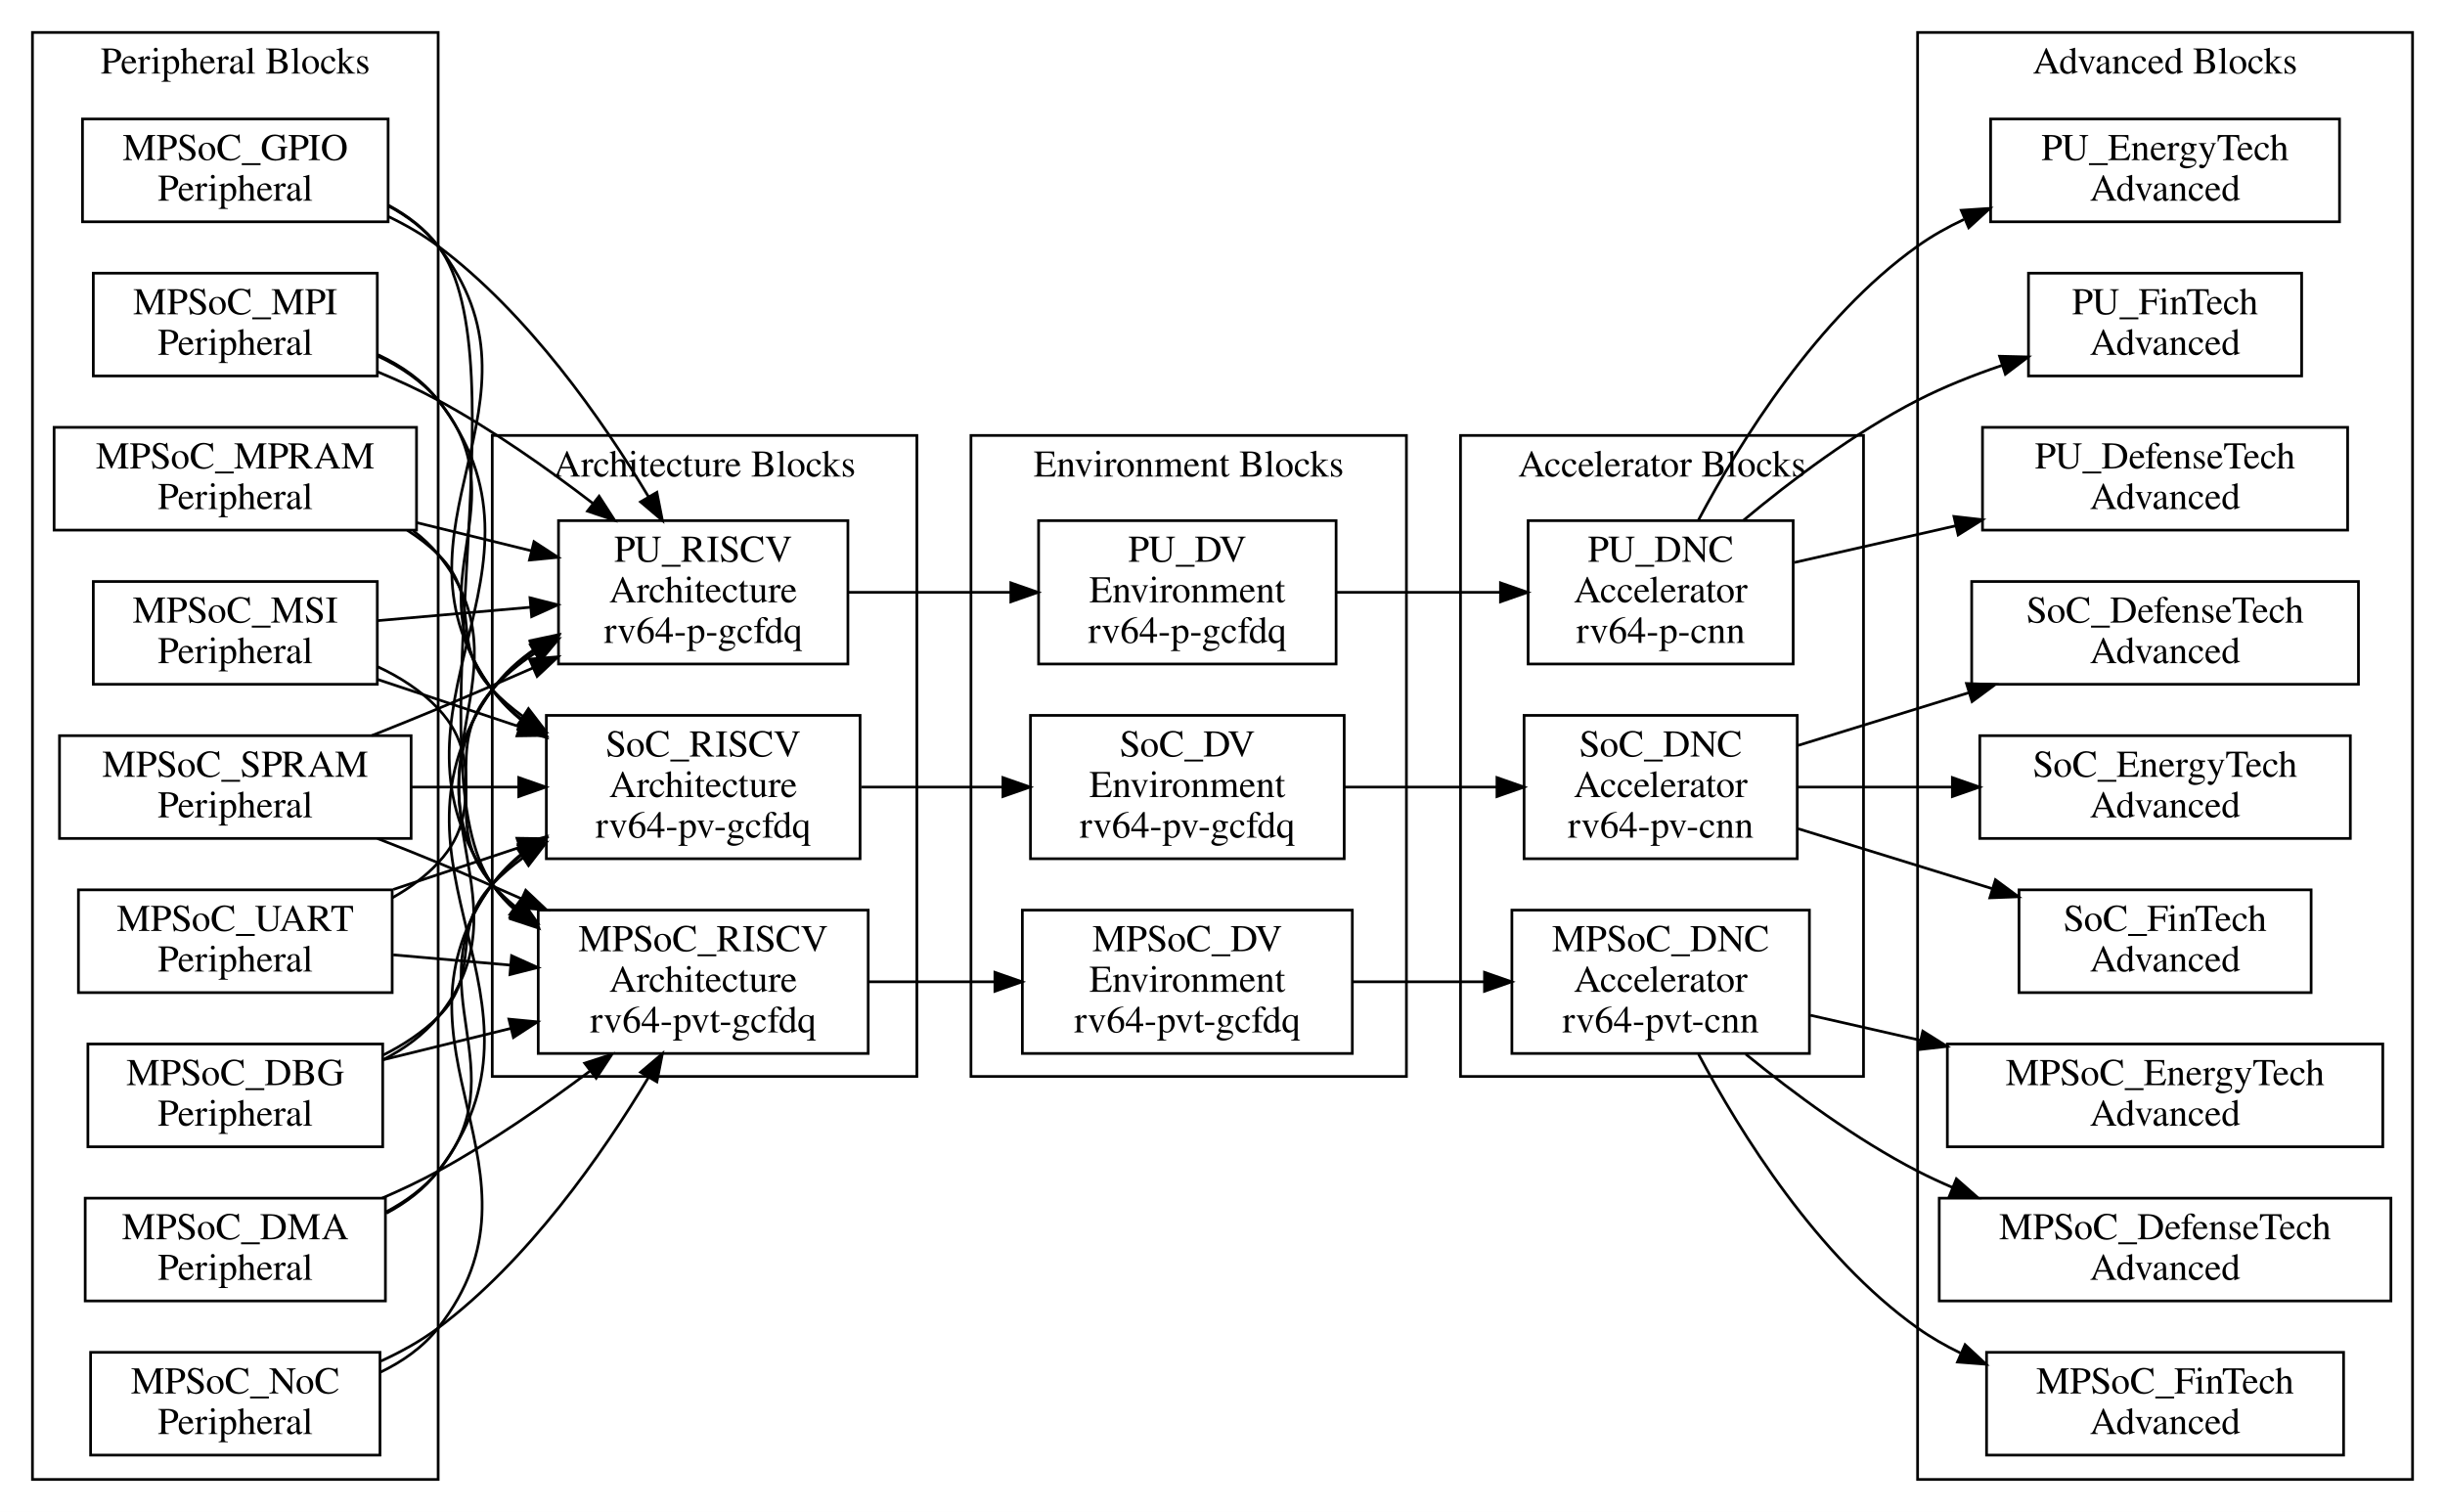
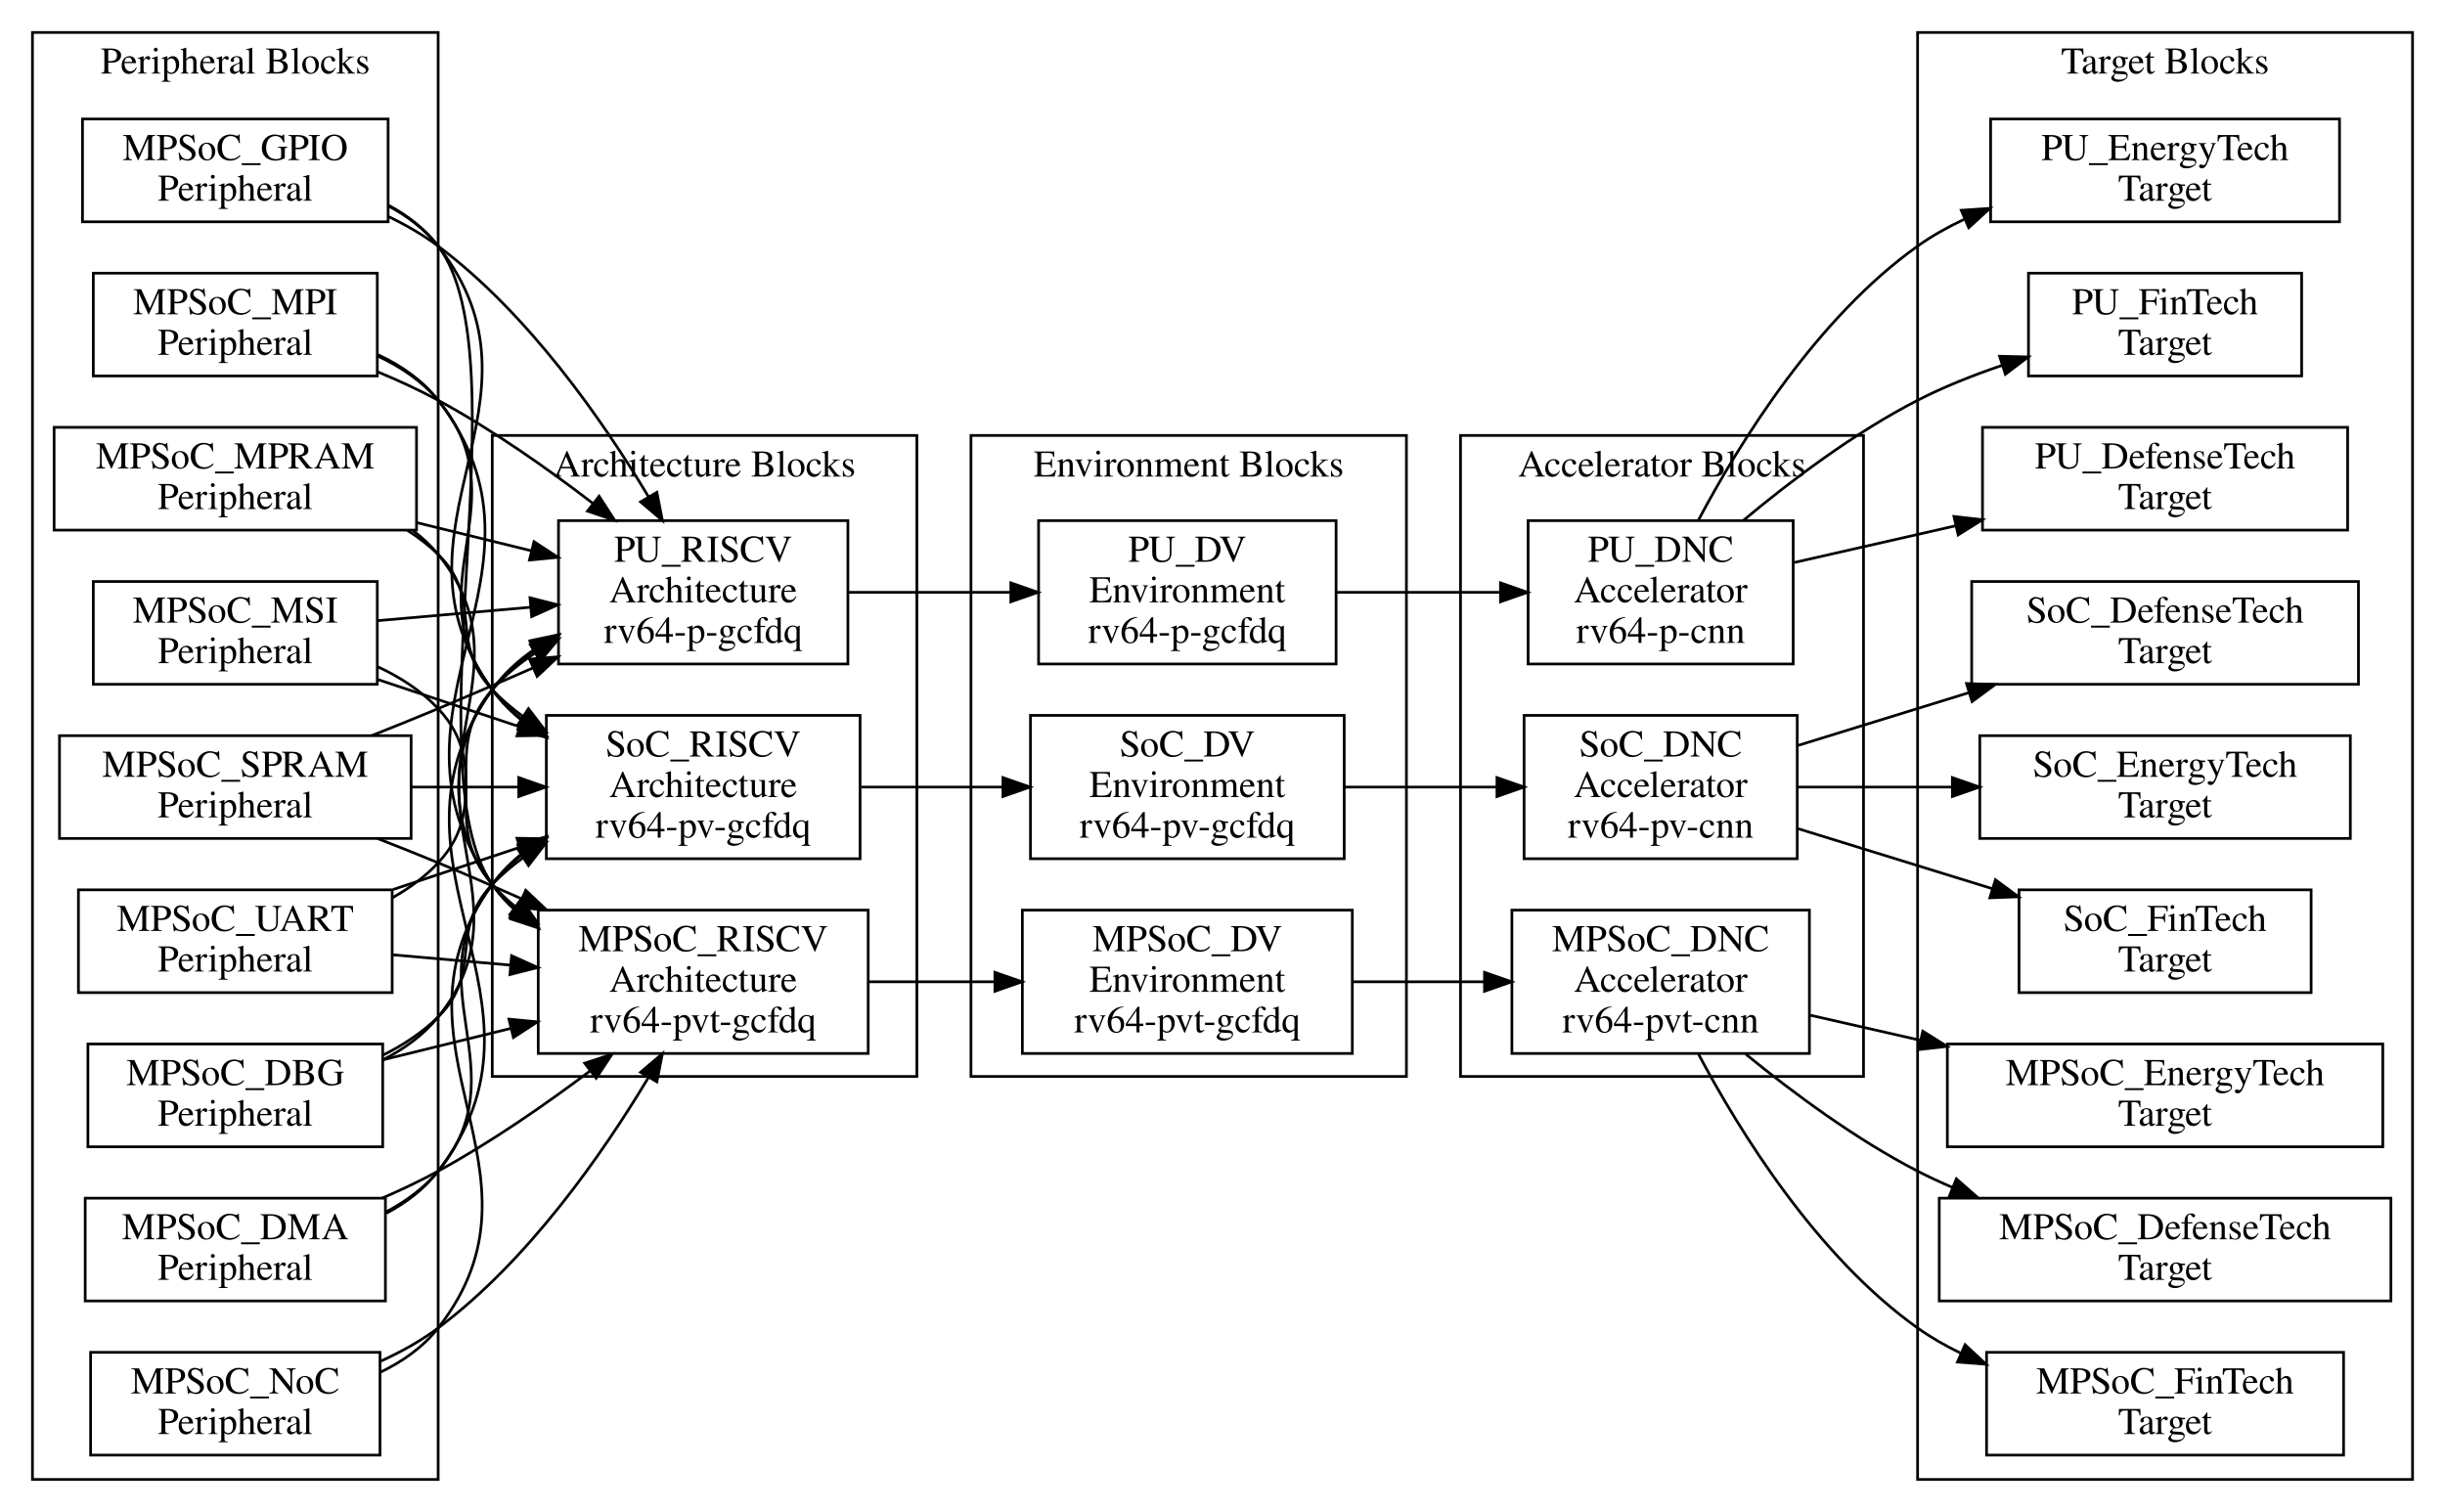
<svg xmlns="http://www.w3.org/2000/svg" width="904pt" height="559pt" viewBox="0.00 0.00 904.00 559.00">
  <g id="graph0" class="graph" transform="scale(1 1) rotate(0) translate(4 555)">
    <polygon fill="white" stroke="transparent" points="-4,4 -4,-555 900,-555 900,4 -4,4" />
    <g id="clust1" class="cluster">
      <polygon fill="none" stroke="black" points="8,-8 8,-543 158,-543 158,-8 8,-8" />
      <text text-anchor="middle" x="83" y="-527.8" font-family="Times,serif" font-size="14.00">Peripheral Blocks</text>
    </g>
    <g id="clust2" class="cluster">
      <polygon fill="none" stroke="black" points="178,-157 178,-394 335,-394 335,-157 178,-157" />
      <text text-anchor="middle" x="256.5" y="-378.8" font-family="Times,serif" font-size="14.00">Architecture Blocks</text>
    </g>
    <g id="clust3" class="cluster">
      <polygon fill="none" stroke="black" points="355,-157 355,-394 516,-394 516,-157 355,-157" />
      <text text-anchor="middle" x="435.5" y="-378.8" font-family="Times,serif" font-size="14.00">Environment Blocks</text>
    </g>
    <g id="clust4" class="cluster">
      <polygon fill="none" stroke="black" points="536,-157 536,-394 685,-394 685,-157 536,-157" />
      <text text-anchor="middle" x="610.5" y="-378.8" font-family="Times,serif" font-size="14.00">Accelerator Blocks</text>
    </g>
    <g id="clust5" class="cluster">
      <polygon fill="none" stroke="black" points="705,-8 705,-543 888,-543 888,-8 705,-8" />
-       <text text-anchor="middle" x="796.5" y="-527.8" font-family="Times,serif" font-size="14.00">Advanced Blocks</text>
+       <text text-anchor="middle" x="796.5" y="-527.8" font-family="Times,serif" font-size="14.00">Target Blocks</text>
    </g>
    <g id="node1" class="node">
      <polygon fill="none" stroke="black" points="28.5,-131 28.5,-169 137.5,-169 137.5,-131 28.5,-131" />
      <text text-anchor="middle" x="83" y="-153.8" font-family="Times,serif" font-size="14.00">MPSoC_DBG</text>
      <text text-anchor="middle" x="83" y="-138.8" font-family="Times,serif" font-size="14.00">Peripheral</text>
    </g>
    <g id="node10" class="node">
      <polygon fill="none" stroke="black" points="195,-165.5 195,-218.5 317,-218.5 317,-165.5 195,-165.5" />
      <text text-anchor="middle" x="256" y="-203.3" font-family="Times,serif" font-size="14.00">MPSoC_RISCV</text>
      <text text-anchor="middle" x="256" y="-188.3" font-family="Times,serif" font-size="14.00">Architecture</text>
      <text text-anchor="middle" x="256" y="-173.3" font-family="Times,serif" font-size="14.00">rv64-pvt-gcfdq</text>
    </g>
    <g id="edge1" class="edge">
      <path fill="none" stroke="black" d="M137.64,-163.17C152.64,-166.86 169.18,-170.92 184.98,-174.8" />
      <polygon fill="black" stroke="black" points="184.16,-178.2 194.71,-177.19 185.83,-171.41 184.16,-178.2" />
    </g>
    <g id="node11" class="node">
      <polygon fill="none" stroke="black" points="198,-237.5 198,-290.5 314,-290.5 314,-237.5 198,-237.5" />
      <text text-anchor="middle" x="256" y="-275.3" font-family="Times,serif" font-size="14.00">SoC_RISCV</text>
      <text text-anchor="middle" x="256" y="-260.3" font-family="Times,serif" font-size="14.00">Architecture</text>
      <text text-anchor="middle" x="256" y="-245.3" font-family="Times,serif" font-size="14.00">rv64-pv-gcfdq</text>
    </g>
    <g id="edge10" class="edge">
      <path fill="none" stroke="black" d="M137.72,-164.93C145.15,-168.66 152.2,-173.28 158,-179 174.75,-195.52 161.79,-210.96 178,-228 181.38,-231.55 185.18,-234.79 189.24,-237.74" />
      <polygon fill="black" stroke="black" points="187.59,-240.84 197.87,-243.38 191.41,-234.98 187.59,-240.84" />
    </g>
    <g id="node12" class="node">
      <polygon fill="none" stroke="black" points="202.5,-309.5 202.5,-362.5 309.5,-362.5 309.5,-309.5 202.5,-309.5" />
      <text text-anchor="middle" x="256" y="-347.3" font-family="Times,serif" font-size="14.00">PU_RISCV</text>
      <text text-anchor="middle" x="256" y="-332.3" font-family="Times,serif" font-size="14.00">Architecture</text>
      <text text-anchor="middle" x="256" y="-317.3" font-family="Times,serif" font-size="14.00">rv64-p-gcfdq</text>
    </g>
    <g id="edge19" class="edge">
      <path fill="none" stroke="black" d="M137.81,-163.27C145.5,-167.22 152.62,-172.35 158,-179 192.3,-221.36 145.07,-256.56 178,-300 182.25,-305.61 187.59,-310.38 193.47,-314.43" />
      <polygon fill="black" stroke="black" points="192.04,-317.65 202.4,-319.85 195.67,-311.67 192.04,-317.65" />
    </g>
    <g id="node2" class="node">
      <polygon fill="none" stroke="black" points="27.5,-74 27.5,-112 138.5,-112 138.5,-74 27.5,-74" />
      <text text-anchor="middle" x="83" y="-96.8" font-family="Times,serif" font-size="14.00">MPSoC_DMA</text>
      <text text-anchor="middle" x="83" y="-81.8" font-family="Times,serif" font-size="14.00">Peripheral</text>
    </g>
    <g id="edge2" class="edge">
      <path fill="none" stroke="black" d="M137.29,-112.01C144.38,-115.08 151.46,-118.43 158,-122 177.43,-132.6 197.49,-146.5 214.29,-159.12" />
      <polygon fill="black" stroke="black" points="212.18,-161.92 222.26,-165.19 216.43,-156.35 212.18,-161.92" />
    </g>
    <g id="edge11" class="edge">
      <path fill="none" stroke="black" d="M138.79,-106.95C146.08,-110.81 152.81,-115.73 158,-122 188.59,-158.92 148.61,-190.13 178,-228 181.25,-232.19 185.11,-235.92 189.34,-239.22" />
      <polygon fill="black" stroke="black" points="187.64,-242.3 197.87,-245.07 191.6,-236.53 187.64,-242.3" />
    </g>
    <g id="edge20" class="edge">
      <path fill="none" stroke="black" d="M138.85,-106.42C146.22,-110.35 152.96,-115.43 158,-122 206.47,-185.15 131.57,-235.33 178,-300 182.26,-305.93 187.75,-310.92 193.84,-315.1" />
      <polygon fill="black" stroke="black" points="192.08,-318.13 202.45,-320.32 195.71,-312.14 192.08,-318.13" />
    </g>
    <g id="node3" class="node">
      <polygon fill="none" stroke="black" points="26.5,-473 26.5,-511 139.5,-511 139.5,-473 26.5,-473" />
      <text text-anchor="middle" x="83" y="-495.8" font-family="Times,serif" font-size="14.00">MPSoC_GPIO</text>
      <text text-anchor="middle" x="83" y="-480.8" font-family="Times,serif" font-size="14.00">Peripheral</text>
    </g>
    <g id="edge3" class="edge">
      <path fill="none" stroke="black" d="M139.71,-479.07C146.77,-475.27 153.2,-470.36 158,-464 189.72,-422 147.89,-271.17 178,-228 180.52,-224.39 183.49,-221.14 186.78,-218.2" />
      <polygon fill="black" stroke="black" points="189.17,-220.77 194.97,-211.91 184.91,-215.22 189.17,-220.77" />
    </g>
    <g id="edge12" class="edge">
      <path fill="none" stroke="black" d="M139.5,-478.91C146.59,-475.13 153.08,-470.27 158,-464 203.32,-406.23 134.89,-359.44 178,-300 181.25,-295.52 185.2,-291.58 189.57,-288.12" />
      <polygon fill="black" stroke="black" points="191.62,-290.96 197.85,-282.39 187.63,-285.2 191.62,-290.96" />
    </g>
    <g id="edge21" class="edge">
      <path fill="none" stroke="black" d="M139.57,-474.96C146.08,-471.83 152.39,-468.19 158,-464 191.25,-439.14 218.63,-399.9 235.73,-371.42" />
      <polygon fill="black" stroke="black" points="238.87,-372.98 240.91,-362.58 232.83,-369.44 238.87,-372.98" />
    </g>
    <g id="node4" class="node">
      <polygon fill="none" stroke="black" points="30.5,-416 30.5,-454 135.5,-454 135.5,-416 30.5,-416" />
      <text text-anchor="middle" x="83" y="-438.8" font-family="Times,serif" font-size="14.00">MPSoC_MPI</text>
      <text text-anchor="middle" x="83" y="-423.8" font-family="Times,serif" font-size="14.00">Peripheral</text>
    </g>
    <g id="edge4" class="edge">
      <path fill="none" stroke="black" d="M135.84,-423.81C144.37,-419.81 152.27,-414.38 158,-407 207.09,-343.77 131.33,-293.04 178,-228 180.52,-224.49 183.46,-221.32 186.71,-218.44" />
      <polygon fill="black" stroke="black" points="188.95,-221.13 194.76,-212.27 184.7,-215.58 188.95,-221.13" />
    </g>
    <g id="edge13" class="edge">
      <path fill="none" stroke="black" d="M135.79,-423.29C144.21,-419.34 152.09,-414.06 158,-407 189.05,-369.9 148.37,-338.25 178,-300 181.25,-295.81 185.1,-292.08 189.33,-288.77" />
      <polygon fill="black" stroke="black" points="191.6,-291.46 197.86,-282.92 187.63,-285.69 191.6,-291.46" />
    </g>
    <g id="edge22" class="edge">
      <path fill="none" stroke="black" d="M135.76,-417.47C143.37,-414.31 151,-410.8 158,-407 177.87,-396.23 198.28,-381.87 215.23,-368.88" />
      <polygon fill="black" stroke="black" points="217.51,-371.54 223.25,-362.64 213.21,-366.02 217.51,-371.54" />
    </g>
    <g id="node5" class="node">
      <polygon fill="none" stroke="black" points="16,-359 16,-397 150,-397 150,-359 16,-359" />
      <text text-anchor="middle" x="83" y="-381.8" font-family="Times,serif" font-size="14.00">MPSoC_MPRAM</text>
      <text text-anchor="middle" x="83" y="-366.8" font-family="Times,serif" font-size="14.00">Peripheral</text>
    </g>
    <g id="edge5" class="edge">
      <path fill="none" stroke="black" d="M148.76,-358.77C152.17,-356.2 155.3,-353.3 158,-350 192.8,-307.48 144.84,-271.81 178,-228 180.48,-224.72 183.34,-221.72 186.46,-218.99" />
      <polygon fill="black" stroke="black" points="188.85,-221.58 194.69,-212.74 184.61,-216 188.85,-221.58" />
    </g>
    <g id="edge14" class="edge">
      <path fill="none" stroke="black" d="M146.56,-358.96C150.69,-356.34 154.57,-353.37 158,-350 175.08,-333.24 161.56,-317.4 178,-300 181.37,-296.43 185.16,-293.19 189.21,-290.23" />
      <polygon fill="black" stroke="black" points="191.39,-292.99 197.83,-284.59 187.55,-287.14 191.39,-292.99" />
    </g>
    <g id="edge23" class="edge">
      <path fill="none" stroke="black" d="M150.11,-361.76C164.03,-358.34 178.67,-354.75 192.45,-351.36" />
      <polygon fill="black" stroke="black" points="193.43,-354.73 202.31,-348.94 191.76,-347.93 193.43,-354.73" />
    </g>
    <g id="node6" class="node">
      <polygon fill="none" stroke="black" points="30.5,-302 30.5,-340 135.5,-340 135.5,-302 30.5,-302" />
      <text text-anchor="middle" x="83" y="-324.8" font-family="Times,serif" font-size="14.00">MPSoC_MSI</text>
      <text text-anchor="middle" x="83" y="-309.8" font-family="Times,serif" font-size="14.00">Peripheral</text>
    </g>
    <g id="edge6" class="edge">
      <path fill="none" stroke="black" d="M135.53,-308.55C143.87,-304.67 151.8,-299.61 158,-293 178.69,-270.96 158.16,-250.8 178,-228 180.6,-225.02 183.49,-222.26 186.6,-219.72" />
      <polygon fill="black" stroke="black" points="188.66,-222.55 194.69,-213.85 184.54,-216.89 188.66,-222.55" />
    </g>
    <g id="edge15" class="edge">
      <path fill="none" stroke="black" d="M135.77,-303.74C152.27,-298.24 170.78,-292.07 188.19,-286.27" />
      <polygon fill="black" stroke="black" points="189.36,-289.57 197.74,-283.09 187.14,-282.93 189.36,-289.57" />
    </g>
    <g id="edge24" class="edge">
      <path fill="none" stroke="black" d="M135.77,-325.54C153.52,-327.1 173.58,-328.86 192.11,-330.48" />
      <polygon fill="black" stroke="black" points="191.96,-333.98 202.22,-331.37 192.57,-327.01 191.96,-333.98" />
    </g>
    <g id="node7" class="node">
      <polygon fill="none" stroke="black" points="29.5,-17 29.5,-55 136.5,-55 136.5,-17 29.5,-17" />
      <text text-anchor="middle" x="83" y="-39.8" font-family="Times,serif" font-size="14.00">MPSoC_NoC</text>
      <text text-anchor="middle" x="83" y="-24.8" font-family="Times,serif" font-size="14.00">Peripheral</text>
    </g>
    <g id="edge7" class="edge">
      <path fill="none" stroke="black" d="M136.88,-51.78C144.33,-55.18 151.62,-59.23 158,-64 191.25,-88.86 218.63,-128.1 235.73,-156.58" />
      <polygon fill="black" stroke="black" points="232.83,-158.56 240.91,-165.42 238.87,-155.02 232.83,-158.56" />
    </g>
    <g id="edge16" class="edge">
      <path fill="none" stroke="black" d="M136.53,-47.59C144.78,-51.55 152.4,-56.87 158,-64 203.32,-121.77 134.89,-168.56 178,-228 181.25,-232.48 185.2,-236.42 189.57,-239.88" />
      <polygon fill="black" stroke="black" points="187.63,-242.8 197.85,-245.61 191.62,-237.04 187.63,-242.8" />
    </g>
    <g id="node8" class="node">
      <polygon fill="none" stroke="black" points="18,-245 18,-283 148,-283 148,-245 18,-245" />
      <text text-anchor="middle" x="83" y="-267.8" font-family="Times,serif" font-size="14.00">MPSoC_SPRAM</text>
      <text text-anchor="middle" x="83" y="-252.8" font-family="Times,serif" font-size="14.00">Peripheral</text>
    </g>
    <g id="edge8" class="edge">
      <path fill="none" stroke="black" d="M135.52,-244.99C143.09,-242.06 150.77,-239 158,-236 168,-231.84 178.5,-227.29 188.76,-222.73" />
      <polygon fill="black" stroke="black" points="190.38,-225.84 198.08,-218.56 187.52,-219.45 190.38,-225.84" />
    </g>
    <g id="edge17" class="edge">
      <path fill="none" stroke="black" d="M148.16,-264C161.02,-264 174.57,-264 187.54,-264" />
      <polygon fill="black" stroke="black" points="187.8,-267.5 197.8,-264 187.8,-260.5 187.8,-267.5" />
    </g>
    <g id="edge25" class="edge">
      <path fill="none" stroke="black" d="M133.48,-283.04C141.69,-286.3 150.1,-289.7 158,-293 169.4,-297.76 181.49,-302.98 193.12,-308.08" />
      <polygon fill="black" stroke="black" points="191.76,-311.31 202.32,-312.15 194.59,-304.91 191.76,-311.31" />
    </g>
    <g id="node9" class="node">
      <polygon fill="none" stroke="black" points="25,-188 25,-226 141,-226 141,-188 25,-188" />
      <text text-anchor="middle" x="83" y="-210.8" font-family="Times,serif" font-size="14.00">MPSoC_UART</text>
      <text text-anchor="middle" x="83" y="-195.8" font-family="Times,serif" font-size="14.00">Peripheral</text>
    </g>
    <g id="edge9" class="edge">
      <path fill="none" stroke="black" d="M141.42,-201.96C155.24,-200.75 170.16,-199.44 184.5,-198.18" />
      <polygon fill="black" stroke="black" points="185.15,-201.64 194.81,-197.28 184.54,-194.67 185.15,-201.64" />
    </g>
    <g id="edge18" class="edge">
      <path fill="none" stroke="black" d="M141.42,-226.14C156.44,-231.15 172.77,-236.59 188.24,-241.75" />
      <polygon fill="black" stroke="black" points="187.14,-245.07 197.74,-244.91 189.36,-238.43 187.14,-245.07" />
    </g>
    <g id="edge26" class="edge">
      <path fill="none" stroke="black" d="M141.13,-223.1C147.38,-226.6 153.2,-230.85 158,-236 178.32,-257.8 158.39,-277.56 178,-300 182.5,-305.15 187.9,-309.62 193.72,-313.48" />
      <polygon fill="black" stroke="black" points="192.11,-316.59 202.49,-318.71 195.69,-310.58 192.11,-316.59" />
    </g>
    <g id="node13" class="node">
      <polygon fill="none" stroke="black" points="374,-165.5 374,-218.5 496,-218.5 496,-165.5 374,-165.5" />
      <text text-anchor="middle" x="435" y="-203.3" font-family="Times,serif" font-size="14.00">MPSoC_DV</text>
      <text text-anchor="middle" x="435" y="-188.3" font-family="Times,serif" font-size="14.00">Environment</text>
      <text text-anchor="middle" x="435" y="-173.3" font-family="Times,serif" font-size="14.00">rv64-pvt-gcfdq</text>
    </g>
    <g id="edge29" class="edge">
      <path fill="none" stroke="black" d="M317.42,-192C332.23,-192 348.21,-192 363.45,-192" />
      <polygon fill="black" stroke="black" points="363.85,-195.5 373.85,-192 363.85,-188.5 363.85,-195.5" />
    </g>
    <g id="node14" class="node">
      <polygon fill="none" stroke="black" points="377,-237.5 377,-290.5 493,-290.5 493,-237.5 377,-237.5" />
      <text text-anchor="middle" x="435" y="-275.3" font-family="Times,serif" font-size="14.00">SoC_DV</text>
      <text text-anchor="middle" x="435" y="-260.3" font-family="Times,serif" font-size="14.00">Environment</text>
      <text text-anchor="middle" x="435" y="-245.3" font-family="Times,serif" font-size="14.00">rv64-pv-gcfdq</text>
    </g>
    <g id="edge28" class="edge">
      <path fill="none" stroke="black" d="M314.47,-264C331.17,-264 349.57,-264 366.82,-264" />
      <polygon fill="black" stroke="black" points="366.82,-267.5 376.82,-264 366.82,-260.5 366.82,-267.5" />
    </g>
    <g id="node15" class="node">
      <polygon fill="none" stroke="black" points="380,-309.5 380,-362.5 490,-362.5 490,-309.5 380,-309.5" />
      <text text-anchor="middle" x="435" y="-347.3" font-family="Times,serif" font-size="14.00">PU_DV</text>
      <text text-anchor="middle" x="435" y="-332.3" font-family="Times,serif" font-size="14.00">Environment</text>
      <text text-anchor="middle" x="435" y="-317.3" font-family="Times,serif" font-size="14.00">rv64-p-gcfdq</text>
    </g>
    <g id="edge27" class="edge">
      <path fill="none" stroke="black" d="M309.63,-336C328.46,-336 349.9,-336 369.61,-336" />
      <polygon fill="black" stroke="black" points="369.74,-339.5 379.74,-336 369.74,-332.5 369.74,-339.5" />
    </g>
    <g id="node16" class="node">
      <polygon fill="none" stroke="black" points="555,-165.5 555,-218.5 665,-218.5 665,-165.5 555,-165.5" />
      <text text-anchor="middle" x="610" y="-203.3" font-family="Times,serif" font-size="14.00">MPSoC_DNC</text>
      <text text-anchor="middle" x="610" y="-188.3" font-family="Times,serif" font-size="14.00">Accelerator</text>
      <text text-anchor="middle" x="610" y="-173.3" font-family="Times,serif" font-size="14.00">rv64-pvt-cnn</text>
    </g>
    <g id="edge32" class="edge">
      <path fill="none" stroke="black" d="M496.02,-192C511.71,-192 528.69,-192 544.6,-192" />
      <polygon fill="black" stroke="black" points="544.87,-195.5 554.87,-192 544.87,-188.5 544.87,-195.5" />
    </g>
    <g id="node17" class="node">
      <polygon fill="none" stroke="black" points="559.5,-237.5 559.5,-290.5 660.5,-290.5 660.5,-237.5 559.5,-237.5" />
      <text text-anchor="middle" x="610" y="-275.3" font-family="Times,serif" font-size="14.00">SoC_DNC</text>
      <text text-anchor="middle" x="610" y="-260.3" font-family="Times,serif" font-size="14.00">Accelerator</text>
      <text text-anchor="middle" x="610" y="-245.3" font-family="Times,serif" font-size="14.00">rv64-pv-cnn</text>
    </g>
    <g id="edge31" class="edge">
      <path fill="none" stroke="black" d="M493.13,-264C511.15,-264 531.09,-264 549.29,-264" />
      <polygon fill="black" stroke="black" points="549.48,-267.5 559.48,-264 549.48,-260.5 549.48,-267.5" />
    </g>
    <g id="node18" class="node">
      <polygon fill="none" stroke="black" points="561,-309.5 561,-362.5 659,-362.5 659,-309.5 561,-309.5" />
      <text text-anchor="middle" x="610" y="-347.3" font-family="Times,serif" font-size="14.00">PU_DNC</text>
      <text text-anchor="middle" x="610" y="-332.3" font-family="Times,serif" font-size="14.00">Accelerator</text>
      <text text-anchor="middle" x="610" y="-317.3" font-family="Times,serif" font-size="14.00">rv64-p-cnn</text>
    </g>
    <g id="edge30" class="edge">
      <path fill="none" stroke="black" d="M490.26,-336C509.5,-336 531.23,-336 550.78,-336" />
      <polygon fill="black" stroke="black" points="550.78,-339.5 560.78,-336 550.78,-332.5 550.78,-339.5" />
    </g>
    <g id="node19" class="node">
      <polygon fill="none" stroke="black" points="716,-131 716,-169 877,-169 877,-131 716,-131" />
      <text text-anchor="middle" x="796.5" y="-153.8" font-family="Times,serif" font-size="14.00">MPSoC_EnergyTech</text>
-       <text text-anchor="middle" x="796.5" y="-138.8" font-family="Times,serif" font-size="14.00">Advanced</text>
+       <text text-anchor="middle" x="796.5" y="-138.8" font-family="Times,serif" font-size="14.00">Target</text>
    </g>
    <g id="edge35" class="edge">
      <path fill="none" stroke="black" d="M665.36,-179.63C678.1,-176.72 692.02,-173.56 705.85,-170.41" />
      <polygon fill="black" stroke="black" points="706.92,-173.75 715.89,-168.12 705.36,-166.93 706.92,-173.75" />
    </g>
    <g id="node22" class="node">
      <polygon fill="none" stroke="black" points="730.5,-17 730.5,-55 862.5,-55 862.5,-17 730.5,-17" />
      <text text-anchor="middle" x="796.5" y="-39.8" font-family="Times,serif" font-size="14.00">MPSoC_FinTech</text>
-       <text text-anchor="middle" x="796.5" y="-24.8" font-family="Times,serif" font-size="14.00">Advanced</text>
+       <text text-anchor="middle" x="796.5" y="-24.8" font-family="Times,serif" font-size="14.00">Target</text>
    </g>
    <g id="edge38" class="edge">
      <path fill="none" stroke="black" d="M624,-165.24C639.43,-136.21 667.83,-90.46 705,-64 709.89,-60.52 715.23,-57.46 720.79,-54.77" />
      <polygon fill="black" stroke="black" points="722.55,-57.82 730.31,-50.6 719.74,-51.41 722.55,-57.82" />
    </g>
    <g id="node25" class="node">
      <polygon fill="none" stroke="black" points="713,-74 713,-112 880,-112 880,-74 713,-74" />
      <text text-anchor="middle" x="796.5" y="-96.8" font-family="Times,serif" font-size="14.00">MPSoC_DefenseTech</text>
-       <text text-anchor="middle" x="796.5" y="-81.8" font-family="Times,serif" font-size="14.00">Advanced</text>
+       <text text-anchor="middle" x="796.5" y="-81.8" font-family="Times,serif" font-size="14.00">Target</text>
    </g>
    <g id="edge41" class="edge">
      <path fill="none" stroke="black" d="M641.46,-165.25C659.07,-150.87 682.2,-133.73 705,-122 709.18,-119.85 713.55,-117.82 718.02,-115.91" />
      <polygon fill="black" stroke="black" points="719.34,-119.15 727.3,-112.15 716.72,-112.66 719.34,-119.15" />
    </g>
    <g id="node20" class="node">
      <polygon fill="none" stroke="black" points="728,-245 728,-283 865,-283 865,-245 728,-245" />
      <text text-anchor="middle" x="796.5" y="-267.8" font-family="Times,serif" font-size="14.00">SoC_EnergyTech</text>
-       <text text-anchor="middle" x="796.5" y="-252.8" font-family="Times,serif" font-size="14.00">Advanced</text>
+       <text text-anchor="middle" x="796.5" y="-252.8" font-family="Times,serif" font-size="14.00">Target</text>
    </g>
    <g id="edge34" class="edge">
      <path fill="none" stroke="black" d="M660.93,-264C678.39,-264 698.43,-264 717.62,-264" />
      <polygon fill="black" stroke="black" points="717.86,-267.5 727.86,-264 717.86,-260.5 717.86,-267.5" />
    </g>
    <g id="node23" class="node">
      <polygon fill="none" stroke="black" points="742.5,-188 742.5,-226 850.5,-226 850.5,-188 742.5,-188" />
      <text text-anchor="middle" x="796.5" y="-210.8" font-family="Times,serif" font-size="14.00">SoC_FinTech</text>
-       <text text-anchor="middle" x="796.5" y="-195.8" font-family="Times,serif" font-size="14.00">Advanced</text>
+       <text text-anchor="middle" x="796.5" y="-195.8" font-family="Times,serif" font-size="14.00">Target</text>
    </g>
    <g id="edge37" class="edge">
      <path fill="none" stroke="black" d="M660.93,-248.57C682.97,-241.77 709.12,-233.69 732.48,-226.47" />
      <polygon fill="black" stroke="black" points="733.78,-229.73 742.3,-223.44 731.71,-223.04 733.78,-229.73" />
    </g>
    <g id="node26" class="node">
      <polygon fill="none" stroke="black" points="725,-302 725,-340 868,-340 868,-302 725,-302" />
      <text text-anchor="middle" x="796.5" y="-324.8" font-family="Times,serif" font-size="14.00">SoC_DefenseTech</text>
-       <text text-anchor="middle" x="796.5" y="-309.8" font-family="Times,serif" font-size="14.00">Advanced</text>
+       <text text-anchor="middle" x="796.5" y="-309.8" font-family="Times,serif" font-size="14.00">Target</text>
    </g>
    <g id="edge40" class="edge">
      <path fill="none" stroke="black" d="M660.93,-279.43C680.36,-285.43 703,-292.42 724.1,-298.94" />
      <polygon fill="black" stroke="black" points="723.08,-302.29 733.67,-301.9 725.14,-295.6 723.08,-302.29" />
    </g>
    <g id="node21" class="node">
      <polygon fill="none" stroke="black" points="732,-473 732,-511 861,-511 861,-473 732,-473" />
      <text text-anchor="middle" x="796.5" y="-495.8" font-family="Times,serif" font-size="14.00">PU_EnergyTech</text>
-       <text text-anchor="middle" x="796.5" y="-480.8" font-family="Times,serif" font-size="14.00">Advanced</text>
+       <text text-anchor="middle" x="796.5" y="-480.8" font-family="Times,serif" font-size="14.00">Target</text>
    </g>
    <g id="edge33" class="edge">
      <path fill="none" stroke="black" d="M624,-362.76C639.43,-391.79 667.83,-437.54 705,-464 710.28,-467.76 716.07,-471.02 722.1,-473.85" />
      <polygon fill="black" stroke="black" points="721.15,-477.25 731.72,-477.96 723.9,-470.81 721.15,-477.25" />
    </g>
    <g id="node24" class="node">
      <polygon fill="none" stroke="black" points="746,-416 746,-454 847,-454 847,-416 746,-416" />
      <text text-anchor="middle" x="796.5" y="-438.8" font-family="Times,serif" font-size="14.00">PU_FinTech</text>
-       <text text-anchor="middle" x="796.5" y="-423.8" font-family="Times,serif" font-size="14.00">Advanced</text>
+       <text text-anchor="middle" x="796.5" y="-423.8" font-family="Times,serif" font-size="14.00">Target</text>
    </g>
    <g id="edge36" class="edge">
      <path fill="none" stroke="black" d="M640.53,-362.55C658.2,-377.31 681.7,-395.06 705,-407 714.75,-412 725.55,-416.29 736.2,-419.9" />
      <polygon fill="black" stroke="black" points="735.31,-423.29 745.9,-423.03 737.46,-416.63 735.31,-423.29" />
    </g>
    <g id="node27" class="node">
      <polygon fill="none" stroke="black" points="729,-359 729,-397 864,-397 864,-359 729,-359" />
      <text text-anchor="middle" x="796.5" y="-381.8" font-family="Times,serif" font-size="14.00">PU_DefenseTech</text>
-       <text text-anchor="middle" x="796.5" y="-366.8" font-family="Times,serif" font-size="14.00">Advanced</text>
+       <text text-anchor="middle" x="796.5" y="-366.8" font-family="Times,serif" font-size="14.00">Target</text>
    </g>
    <g id="edge39" class="edge">
      <path fill="none" stroke="black" d="M659.48,-347.04C677.73,-351.19 698.97,-356.03 719.16,-360.62" />
      <polygon fill="black" stroke="black" points="718.44,-364.05 728.97,-362.85 720,-357.22 718.44,-364.05" />
    </g>
  </g>
</svg>
